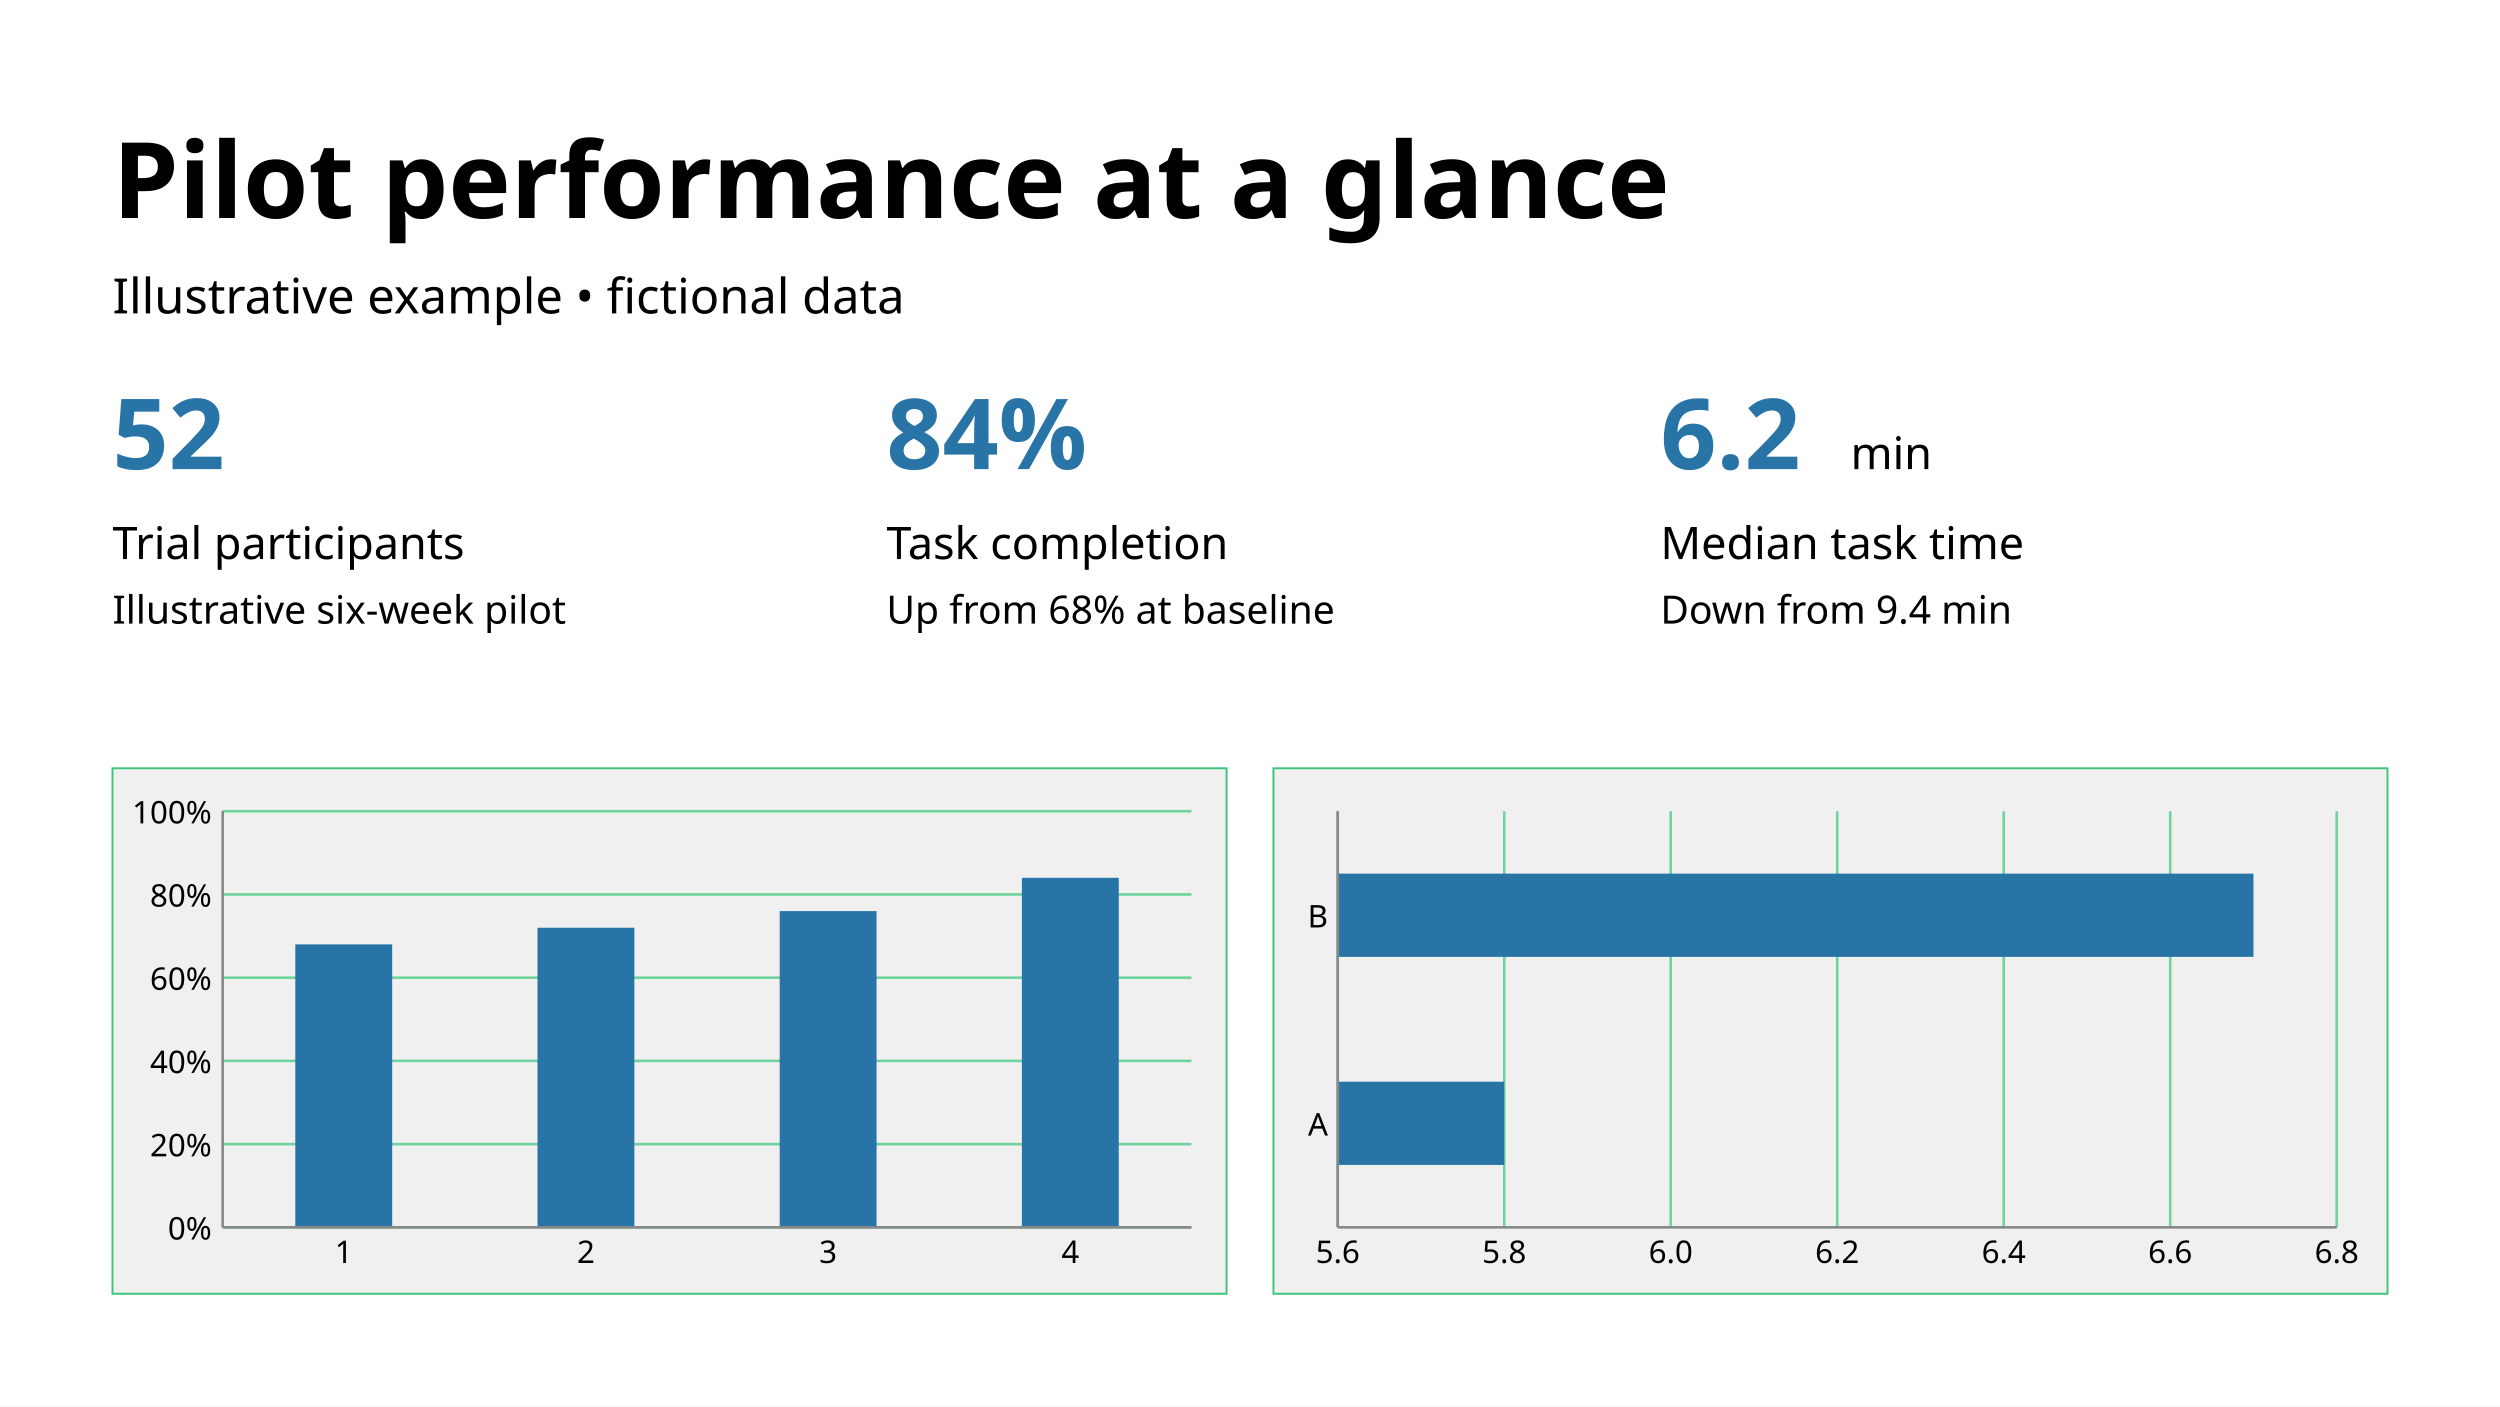
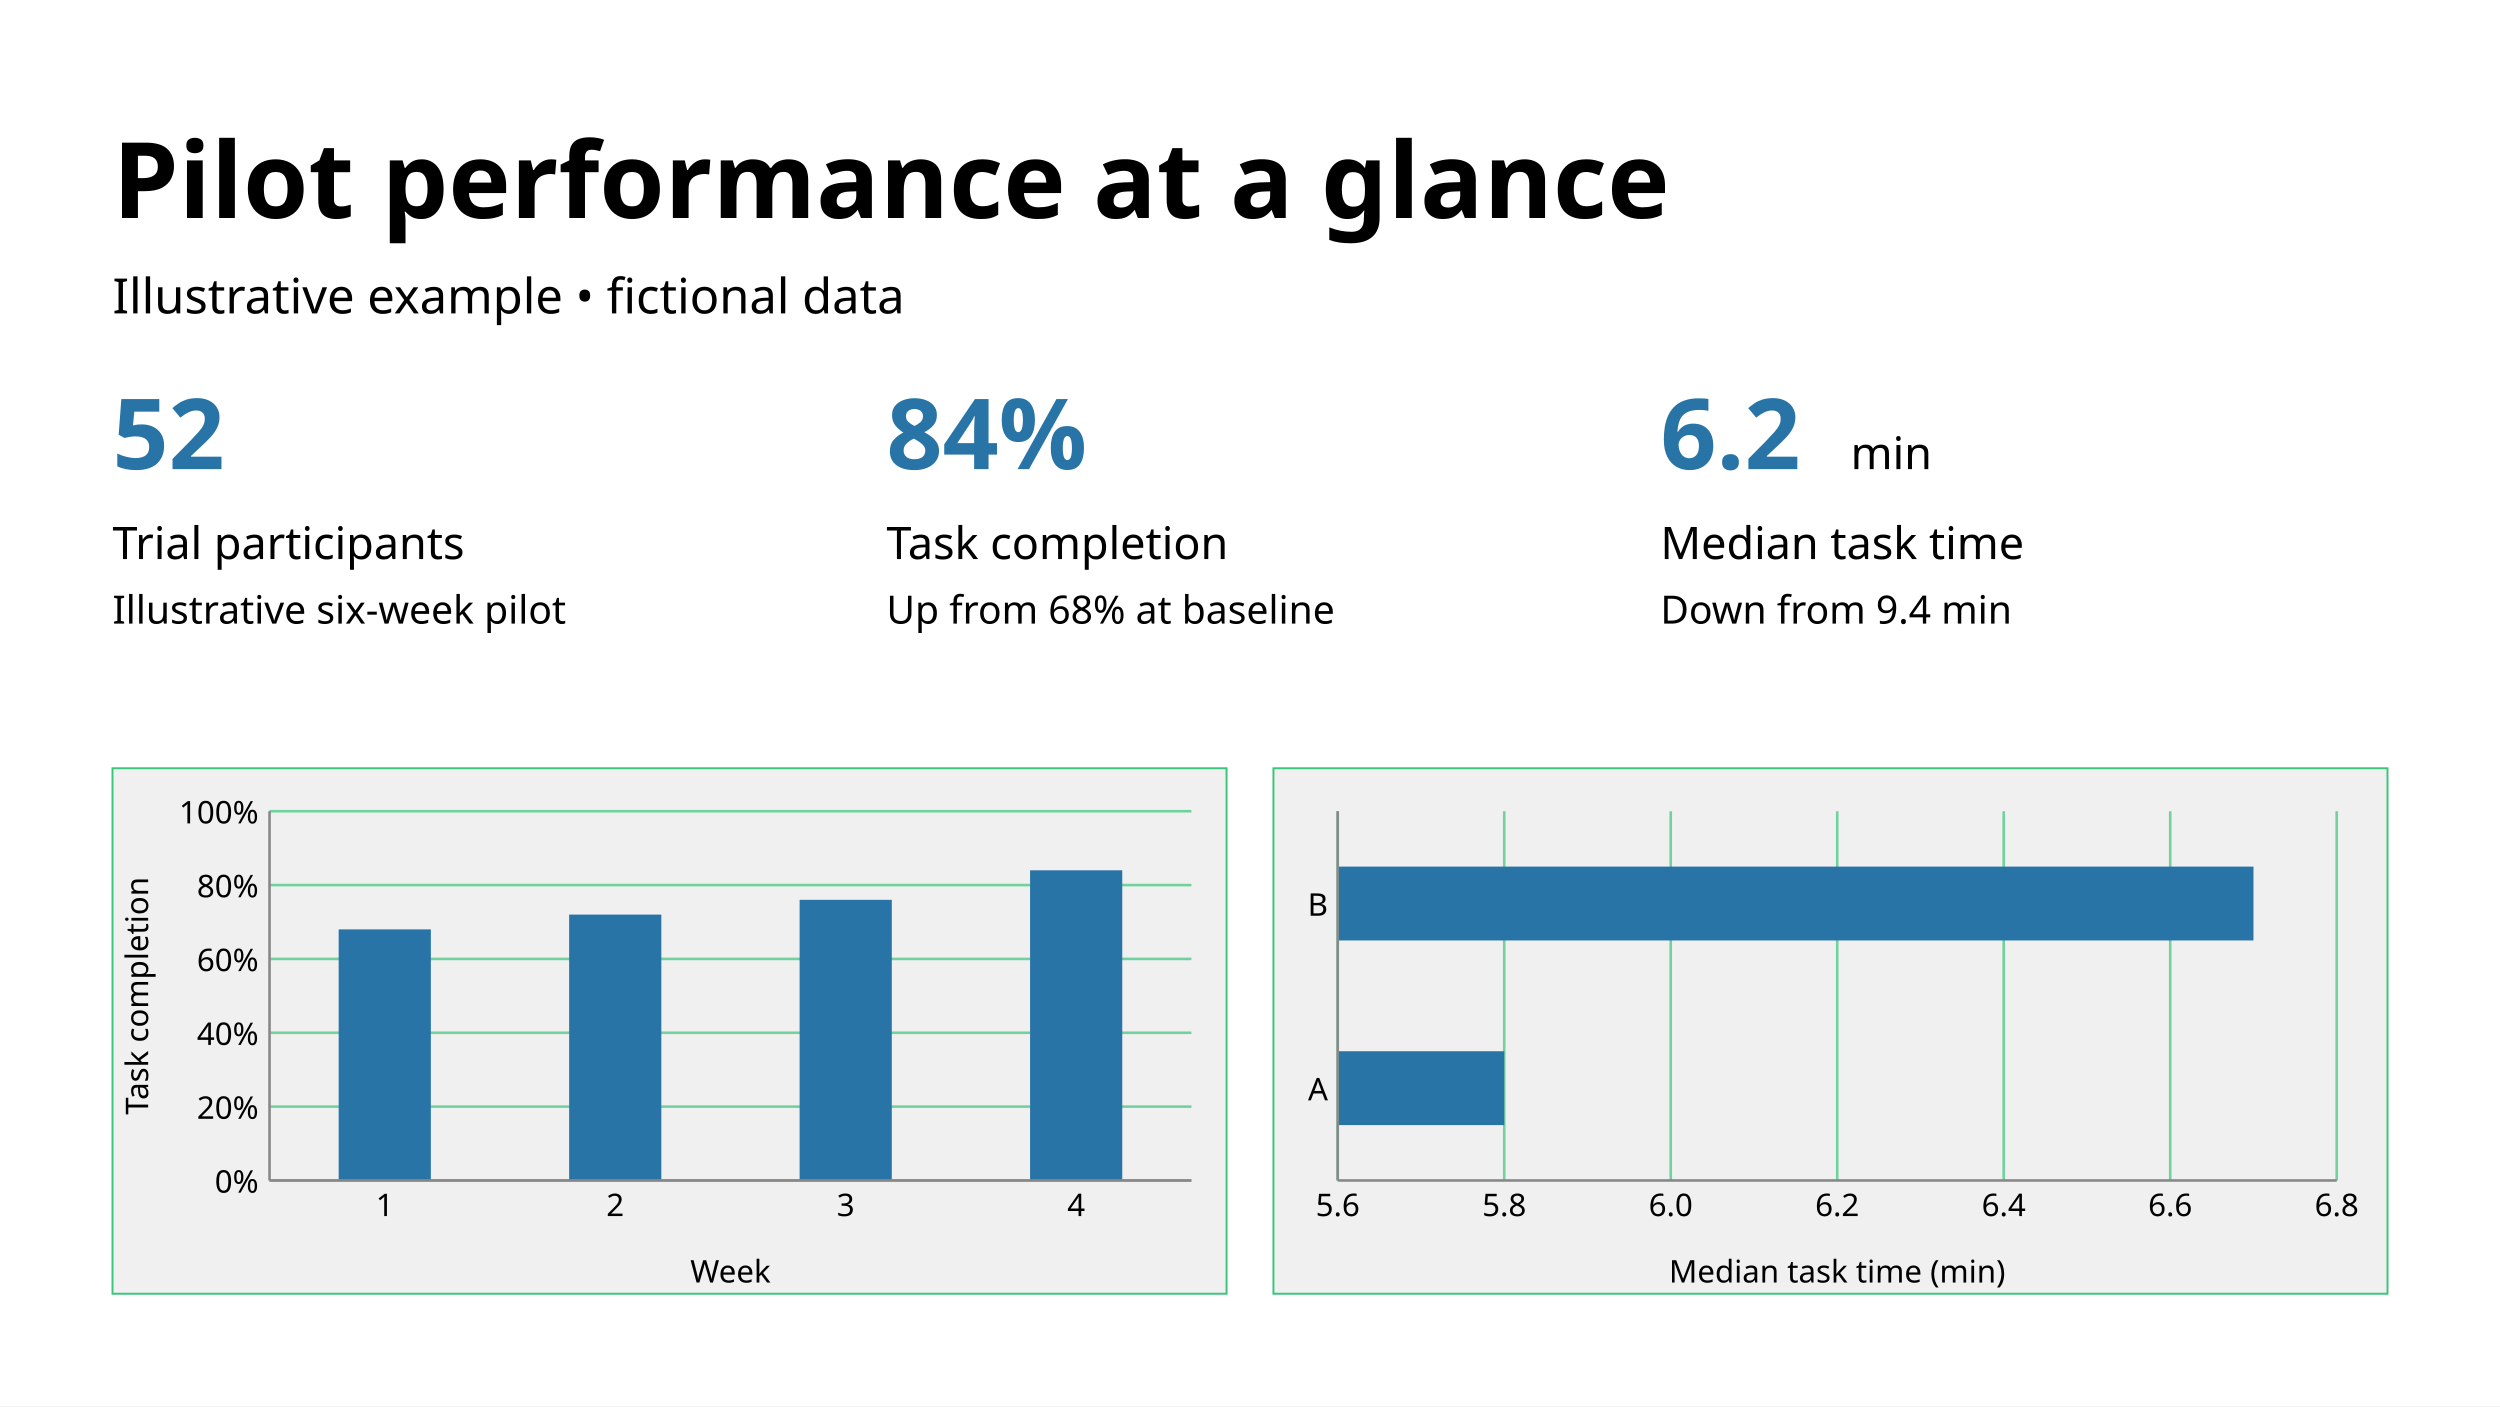
<svg xmlns="http://www.w3.org/2000/svg" aria-label="Pilot performance at a glance" aria-roledescription="slide" height="720" role="group" viewBox="0 0 1280 720" width="1280">
  <rect aria-hidden="true" fill="#FFFFFF" height="720" opacity="1" width="1280" x="0" y="0" />
  <g>
    <text fill="#000000" font-family="Aptos Display, sans-serif" font-size="54" font-weight="700" style="white-space:pre" text-anchor="start" x="57.6" xml:space="preserve" y="111.6">Pilot performance at a glance</text>
  </g>
  <g>
    <text fill="#000000" font-family="Aptos, sans-serif" font-size="25" font-weight="400" style="white-space:pre" text-anchor="start" x="57.6" xml:space="preserve" y="160.48">Illustrative example • fictional data</text>
  </g>
  <g>
    <g>
      <text fill="#2874A6" font-family="Aptos Display, sans-serif" font-size="50.213" font-weight="800" style="white-space:pre" text-anchor="start" text-rendering="geometricPrecision" x="57.6" xml:space="preserve" y="240.193">
        <tspan x="57.6">52</tspan>
      </text>
    </g>
    <g>
      <text fill="#000000" font-family="Aptos, sans-serif" font-size="23" font-weight="500" style="white-space:pre" text-anchor="start" text-rendering="geometricPrecision" x="57.6" xml:space="preserve" y="286.24">
        <tspan x="57.6">Trial participants</tspan>
      </text>
    </g>
    <g>
      <text fill="#000000" font-family="Aptos, sans-serif" font-size="20" font-weight="400" style="white-space:pre" text-anchor="start" text-rendering="geometricPrecision" x="57.6" xml:space="preserve" y="319.3">
        <tspan x="57.6">Illustrative six-week pilot</tspan>
      </text>
    </g>
  </g>
  <g>
    <g>
      <text fill="#2874A6" font-family="Aptos Display, sans-serif" font-size="50.213" font-weight="800" style="white-space:pre" text-anchor="start" text-rendering="geometricPrecision" x="453.867" xml:space="preserve" y="240.193">
        <tspan x="453.867">84%</tspan>
      </text>
    </g>
    <g>
      <text fill="#000000" font-family="Aptos, sans-serif" font-size="23" font-weight="500" style="white-space:pre" text-anchor="start" text-rendering="geometricPrecision" x="453.867" xml:space="preserve" y="286.24">
        <tspan x="453.867">Task completion</tspan>
      </text>
    </g>
    <g>
      <text fill="#000000" font-family="Aptos, sans-serif" font-size="20" font-weight="400" style="white-space:pre" text-anchor="start" text-rendering="geometricPrecision" x="453.867" xml:space="preserve" y="319.3">
        <tspan x="453.867">Up from 68% at baseline</tspan>
      </text>
    </g>
  </g>
  <g>
    <g>
      <text fill="#2874A6" font-family="Aptos Display, sans-serif" font-size="50.213" font-weight="800" style="white-space:pre" text-anchor="start" text-rendering="geometricPrecision" x="850.133" xml:space="preserve" y="240.193">
        <tspan x="850.133">6.2</tspan>
      </text>
    </g>
    <g>
      <text fill="#000000" font-family="Aptos, sans-serif" font-size="23" font-weight="500" style="white-space:pre" text-anchor="start" text-rendering="geometricPrecision" x="947.513" xml:space="preserve" y="240.193">
        <tspan x="947.513">min</tspan>
      </text>
    </g>
    <g>
      <text fill="#000000" font-family="Aptos, sans-serif" font-size="23" font-weight="500" style="white-space:pre" text-anchor="start" text-rendering="geometricPrecision" x="850.133" xml:space="preserve" y="286.24">
        <tspan x="850.133">Median task time</tspan>
      </text>
    </g>
    <g>
      <text fill="#000000" font-family="Aptos, sans-serif" font-size="20" font-weight="400" style="white-space:pre" text-anchor="start" text-rendering="geometricPrecision" x="850.133" xml:space="preserve" y="319.3">
        <tspan x="850.133">Down from 9.4 min</tspan>
      </text>
    </g>
  </g>
  <g>
    <rect fill="#F0F0F0" height="269.052" stroke="#3AC67A" stroke-width="1" width="570.4" x="57.6" y="393.348" />
    <g>
-       <text fill="#000000" font-family="Aptos, sans-serif" font-size="16" font-weight="400" style="white-space:pre" text-anchor="middle" x="176" xml:space="preserve" y="646.64">1</text>
+       <text fill="#000000" font-family="Aptos, sans-serif" font-size="16" font-weight="400" style="white-space:pre" text-anchor="middle" x="197" xml:space="preserve" y="622.64">1</text>
    </g>
    <g>
-       <text fill="#000000" font-family="Aptos, sans-serif" font-size="16" font-weight="400" style="white-space:pre" text-anchor="middle" x="300" xml:space="preserve" y="646.64">2</text>
+       <text fill="#000000" font-family="Aptos, sans-serif" font-size="16" font-weight="400" style="white-space:pre" text-anchor="middle" x="315" xml:space="preserve" y="622.64">2</text>
    </g>
    <g>
-       <text fill="#000000" font-family="Aptos, sans-serif" font-size="16" font-weight="400" style="white-space:pre" text-anchor="middle" x="424" xml:space="preserve" y="646.64">3</text>
+       <text fill="#000000" font-family="Aptos, sans-serif" font-size="16" font-weight="400" style="white-space:pre" text-anchor="middle" x="433" xml:space="preserve" y="622.64">3</text>
    </g>
    <g>
-       <text fill="#000000" font-family="Aptos, sans-serif" font-size="16" font-weight="400" style="white-space:pre" text-anchor="middle" x="548" xml:space="preserve" y="646.64">4</text>
+       <text fill="#000000" font-family="Aptos, sans-serif" font-size="16" font-weight="400" style="white-space:pre" text-anchor="middle" x="551" xml:space="preserve" y="622.64">4</text>
    </g>
-     <line stroke="#3AC67A" stroke-opacity="0.7" stroke-width="1.333" x1="114" x2="610" y1="628.4" y2="628.4" />
+     <line stroke="#3AC67A" stroke-opacity="0.7" stroke-width="1.333" x1="138" x2="610" y1="604.4" y2="604.4" />
    <g>
-       <text fill="#000000" font-family="Aptos, sans-serif" font-size="16" font-weight="400" style="white-space:pre" text-anchor="end" x="108.4" xml:space="preserve" y="634.64">0%</text>
+       <text fill="#000000" font-family="Aptos, sans-serif" font-size="16" font-weight="400" style="white-space:pre" text-anchor="end" x="132.4" xml:space="preserve" y="610.64">0%</text>
    </g>
-     <line stroke="#3AC67A" stroke-opacity="0.7" stroke-width="1.333" x1="114" x2="610" y1="585.79" y2="585.79" />
+     <line stroke="#3AC67A" stroke-opacity="0.7" stroke-width="1.333" x1="138" x2="610" y1="566.59" y2="566.59" />
    <g>
-       <text fill="#000000" font-family="Aptos, sans-serif" font-size="16" font-weight="400" style="white-space:pre" text-anchor="end" x="108.4" xml:space="preserve" y="592.03">20%</text>
+       <text fill="#000000" font-family="Aptos, sans-serif" font-size="16" font-weight="400" style="white-space:pre" text-anchor="end" x="132.4" xml:space="preserve" y="572.83">20%</text>
    </g>
-     <line stroke="#3AC67A" stroke-opacity="0.7" stroke-width="1.333" x1="114" x2="610" y1="543.179" y2="543.179" />
+     <line stroke="#3AC67A" stroke-opacity="0.7" stroke-width="1.333" x1="138" x2="610" y1="528.779" y2="528.779" />
    <g>
-       <text fill="#000000" font-family="Aptos, sans-serif" font-size="16" font-weight="400" style="white-space:pre" text-anchor="end" x="108.4" xml:space="preserve" y="549.419">40%</text>
+       <text fill="#000000" font-family="Aptos, sans-serif" font-size="16" font-weight="400" style="white-space:pre" text-anchor="end" x="132.4" xml:space="preserve" y="535.019">40%</text>
    </g>
-     <line stroke="#3AC67A" stroke-opacity="0.7" stroke-width="1.333" x1="114" x2="610" y1="500.569" y2="500.569" />
+     <line stroke="#3AC67A" stroke-opacity="0.7" stroke-width="1.333" x1="138" x2="610" y1="490.969" y2="490.969" />
    <g>
-       <text fill="#000000" font-family="Aptos, sans-serif" font-size="16" font-weight="400" style="white-space:pre" text-anchor="end" x="108.4" xml:space="preserve" y="506.809">60%</text>
+       <text fill="#000000" font-family="Aptos, sans-serif" font-size="16" font-weight="400" style="white-space:pre" text-anchor="end" x="132.4" xml:space="preserve" y="497.209">60%</text>
    </g>
-     <line stroke="#3AC67A" stroke-opacity="0.7" stroke-width="1.333" x1="114" x2="610" y1="457.958" y2="457.958" />
+     <line stroke="#3AC67A" stroke-opacity="0.7" stroke-width="1.333" x1="138" x2="610" y1="453.158" y2="453.158" />
    <g>
-       <text fill="#000000" font-family="Aptos, sans-serif" font-size="16" font-weight="400" style="white-space:pre" text-anchor="end" x="108.4" xml:space="preserve" y="464.198">80%</text>
+       <text fill="#000000" font-family="Aptos, sans-serif" font-size="16" font-weight="400" style="white-space:pre" text-anchor="end" x="132.4" xml:space="preserve" y="459.398">80%</text>
    </g>
-     <line stroke="#3AC67A" stroke-opacity="0.7" stroke-width="1.333" x1="114" x2="610" y1="415.348" y2="415.348" />
+     <line stroke="#3AC67A" stroke-opacity="0.7" stroke-width="1.333" x1="138" x2="610" y1="415.348" y2="415.348" />
    <g>
-       <text fill="#000000" font-family="Aptos, sans-serif" font-size="16" font-weight="400" style="white-space:pre" text-anchor="end" x="108.4" xml:space="preserve" y="421.588">100%</text>
+       <text fill="#000000" font-family="Aptos, sans-serif" font-size="16" font-weight="400" style="white-space:pre" text-anchor="end" x="132.4" xml:space="preserve" y="421.588">100%</text>
    </g>
-     <rect fill="#2874A6" height="144.875" width="49.6" x="151.2" y="483.525" />
-     <rect fill="#2874A6" height="153.397" width="49.6" x="275.2" y="475.003" />
-     <rect fill="#2874A6" height="161.92" width="49.6" x="399.2" y="466.48" />
-     <rect fill="#2874A6" height="178.964" width="49.6" x="523.2" y="449.436" />
-     <line stroke="#888888" stroke-width="1.333" x1="114" x2="114" y1="415.348" y2="628.4" />
-     <line stroke="#888888" stroke-width="1.333" x1="114" x2="610" y1="628.4" y2="628.4" />
+     <rect fill="#2874A6" height="128.555" width="47.2" x="173.4" y="475.845" />
+     <rect fill="#2874A6" height="136.117" width="47.2" x="291.4" y="468.283" />
+     <rect fill="#2874A6" height="143.68" width="47.2" x="409.4" y="460.72" />
+     <rect fill="#2874A6" height="158.804" width="47.2" x="527.4" y="445.596" />
+     <line stroke="#888888" stroke-width="1.333" x1="138" x2="138" y1="415.348" y2="604.4" />
+     <line stroke="#888888" stroke-width="1.333" x1="138" x2="610" y1="604.4" y2="604.4" />
+     <g>
+       <text fill="#000000" font-family="Aptos, sans-serif" font-size="16" font-weight="400" style="white-space:pre" text-anchor="middle" x="374" xml:space="preserve" y="656.64">Week</text>
+     </g>
+     <g transform="rotate(-90 69.6 509.874)">
+       <g>
+         <text fill="#000000" font-family="Aptos, sans-serif" font-size="16" font-weight="400" style="white-space:pre" text-anchor="middle" x="69.6" xml:space="preserve" y="516.114">Task completion</text>
+       </g>
+     </g>
  </g>
  <g>
    <rect fill="#F0F0F0" height="269.052" stroke="#3AC67A" stroke-width="1" width="570.4" x="652" y="393.348" />
    <g>
-       <text fill="#000000" font-family="Aptos, sans-serif" font-size="16" font-weight="400" style="white-space:pre" text-anchor="end" x="679.92" xml:space="preserve" y="581.377">A</text>
+       <text fill="#000000" font-family="Aptos, sans-serif" font-size="16" font-weight="400" style="white-space:pre" text-anchor="end" x="679.92" xml:space="preserve" y="563.377">A</text>
    </g>
    <g>
-       <text fill="#000000" font-family="Aptos, sans-serif" font-size="16" font-weight="400" style="white-space:pre" text-anchor="end" x="679.92" xml:space="preserve" y="474.851">B</text>
+       <text fill="#000000" font-family="Aptos, sans-serif" font-size="16" font-weight="400" style="white-space:pre" text-anchor="end" x="679.92" xml:space="preserve" y="468.851">B</text>
    </g>
-     <line stroke="#3AC67A" stroke-opacity="0.7" stroke-width="1.333" x1="684.92" x2="684.92" y1="415.348" y2="628.4" />
+     <line stroke="#3AC67A" stroke-opacity="0.7" stroke-width="1.333" x1="684.92" x2="684.92" y1="415.348" y2="604.4" />
    <g>
-       <text fill="#000000" font-family="Aptos, sans-serif" font-size="16" font-weight="400" style="white-space:pre" text-anchor="middle" x="684.92" xml:space="preserve" y="646.64">5.6</text>
+       <text fill="#000000" font-family="Aptos, sans-serif" font-size="16" font-weight="400" style="white-space:pre" text-anchor="middle" x="684.92" xml:space="preserve" y="622.64">5.6</text>
    </g>
-     <line stroke="#3AC67A" stroke-opacity="0.7" stroke-width="1.333" x1="770.167" x2="770.167" y1="415.348" y2="628.4" />
+     <line stroke="#3AC67A" stroke-opacity="0.7" stroke-width="1.333" x1="770.167" x2="770.167" y1="415.348" y2="604.4" />
    <g>
-       <text fill="#000000" font-family="Aptos, sans-serif" font-size="16" font-weight="400" style="white-space:pre" text-anchor="middle" x="770.167" xml:space="preserve" y="646.64">5.8</text>
+       <text fill="#000000" font-family="Aptos, sans-serif" font-size="16" font-weight="400" style="white-space:pre" text-anchor="middle" x="770.167" xml:space="preserve" y="622.64">5.8</text>
    </g>
-     <line stroke="#3AC67A" stroke-opacity="0.7" stroke-width="1.333" x1="855.413" x2="855.413" y1="415.348" y2="628.4" />
+     <line stroke="#3AC67A" stroke-opacity="0.7" stroke-width="1.333" x1="855.413" x2="855.413" y1="415.348" y2="604.4" />
    <g>
-       <text fill="#000000" font-family="Aptos, sans-serif" font-size="16" font-weight="400" style="white-space:pre" text-anchor="middle" x="855.413" xml:space="preserve" y="646.64">6.0</text>
+       <text fill="#000000" font-family="Aptos, sans-serif" font-size="16" font-weight="400" style="white-space:pre" text-anchor="middle" x="855.413" xml:space="preserve" y="622.64">6.0</text>
    </g>
-     <line stroke="#3AC67A" stroke-opacity="0.7" stroke-width="1.333" x1="940.66" x2="940.66" y1="415.348" y2="628.4" />
+     <line stroke="#3AC67A" stroke-opacity="0.7" stroke-width="1.333" x1="940.66" x2="940.66" y1="415.348" y2="604.4" />
    <g>
-       <text fill="#000000" font-family="Aptos, sans-serif" font-size="16" font-weight="400" style="white-space:pre" text-anchor="middle" x="940.66" xml:space="preserve" y="646.64">6.2</text>
+       <text fill="#000000" font-family="Aptos, sans-serif" font-size="16" font-weight="400" style="white-space:pre" text-anchor="middle" x="940.66" xml:space="preserve" y="622.64">6.2</text>
    </g>
-     <line stroke="#3AC67A" stroke-opacity="0.7" stroke-width="1.333" x1="1025.907" x2="1025.907" y1="415.348" y2="628.4" />
+     <line stroke="#3AC67A" stroke-opacity="0.7" stroke-width="1.333" x1="1025.907" x2="1025.907" y1="415.348" y2="604.4" />
    <g>
-       <text fill="#000000" font-family="Aptos, sans-serif" font-size="16" font-weight="400" style="white-space:pre" text-anchor="middle" x="1025.907" xml:space="preserve" y="646.64">6.4</text>
+       <text fill="#000000" font-family="Aptos, sans-serif" font-size="16" font-weight="400" style="white-space:pre" text-anchor="middle" x="1025.907" xml:space="preserve" y="622.64">6.4</text>
    </g>
-     <line stroke="#3AC67A" stroke-opacity="0.7" stroke-width="1.333" x1="1111.153" x2="1111.153" y1="415.348" y2="628.4" />
+     <line stroke="#3AC67A" stroke-opacity="0.7" stroke-width="1.333" x1="1111.153" x2="1111.153" y1="415.348" y2="604.4" />
    <g>
-       <text fill="#000000" font-family="Aptos, sans-serif" font-size="16" font-weight="400" style="white-space:pre" text-anchor="middle" x="1111.153" xml:space="preserve" y="646.64">6.6</text>
+       <text fill="#000000" font-family="Aptos, sans-serif" font-size="16" font-weight="400" style="white-space:pre" text-anchor="middle" x="1111.153" xml:space="preserve" y="622.64">6.6</text>
    </g>
-     <line stroke="#3AC67A" stroke-opacity="0.7" stroke-width="1.333" x1="1196.4" x2="1196.4" y1="415.348" y2="628.4" />
+     <line stroke="#3AC67A" stroke-opacity="0.7" stroke-width="1.333" x1="1196.4" x2="1196.4" y1="415.348" y2="604.4" />
    <g>
-       <text fill="#000000" font-family="Aptos, sans-serif" font-size="16" font-weight="400" style="white-space:pre" text-anchor="middle" x="1196.4" xml:space="preserve" y="646.64">6.8</text>
+       <text fill="#000000" font-family="Aptos, sans-serif" font-size="16" font-weight="400" style="white-space:pre" text-anchor="middle" x="1196.4" xml:space="preserve" y="622.64">6.8</text>
    </g>
-     <rect fill="#2874A6" height="42.61" width="85.247" x="684.92" y="553.832" />
-     <rect fill="#2874A6" height="42.61" width="468.857" x="684.92" y="447.306" />
-     <line stroke="#888888" stroke-width="1.333" x1="684.92" x2="684.92" y1="415.348" y2="628.4" />
-     <line stroke="#888888" stroke-width="1.333" x1="684.92" x2="1196.4" y1="628.4" y2="628.4" />
+     <rect fill="#2874A6" height="37.81" width="85.247" x="684.92" y="538.232" />
+     <rect fill="#2874A6" height="37.81" width="468.857" x="684.92" y="443.706" />
+     <line stroke="#888888" stroke-width="1.333" x1="684.92" x2="684.92" y1="415.348" y2="604.4" />
+     <line stroke="#888888" stroke-width="1.333" x1="684.92" x2="1196.4" y1="604.4" y2="604.4" />
+     <g>
+       <text fill="#000000" font-family="Aptos, sans-serif" font-size="16" font-weight="400" style="white-space:pre" text-anchor="middle" x="940.66" xml:space="preserve" y="656.64">Median task time (min)</text>
+     </g>
  </g>
</svg>
